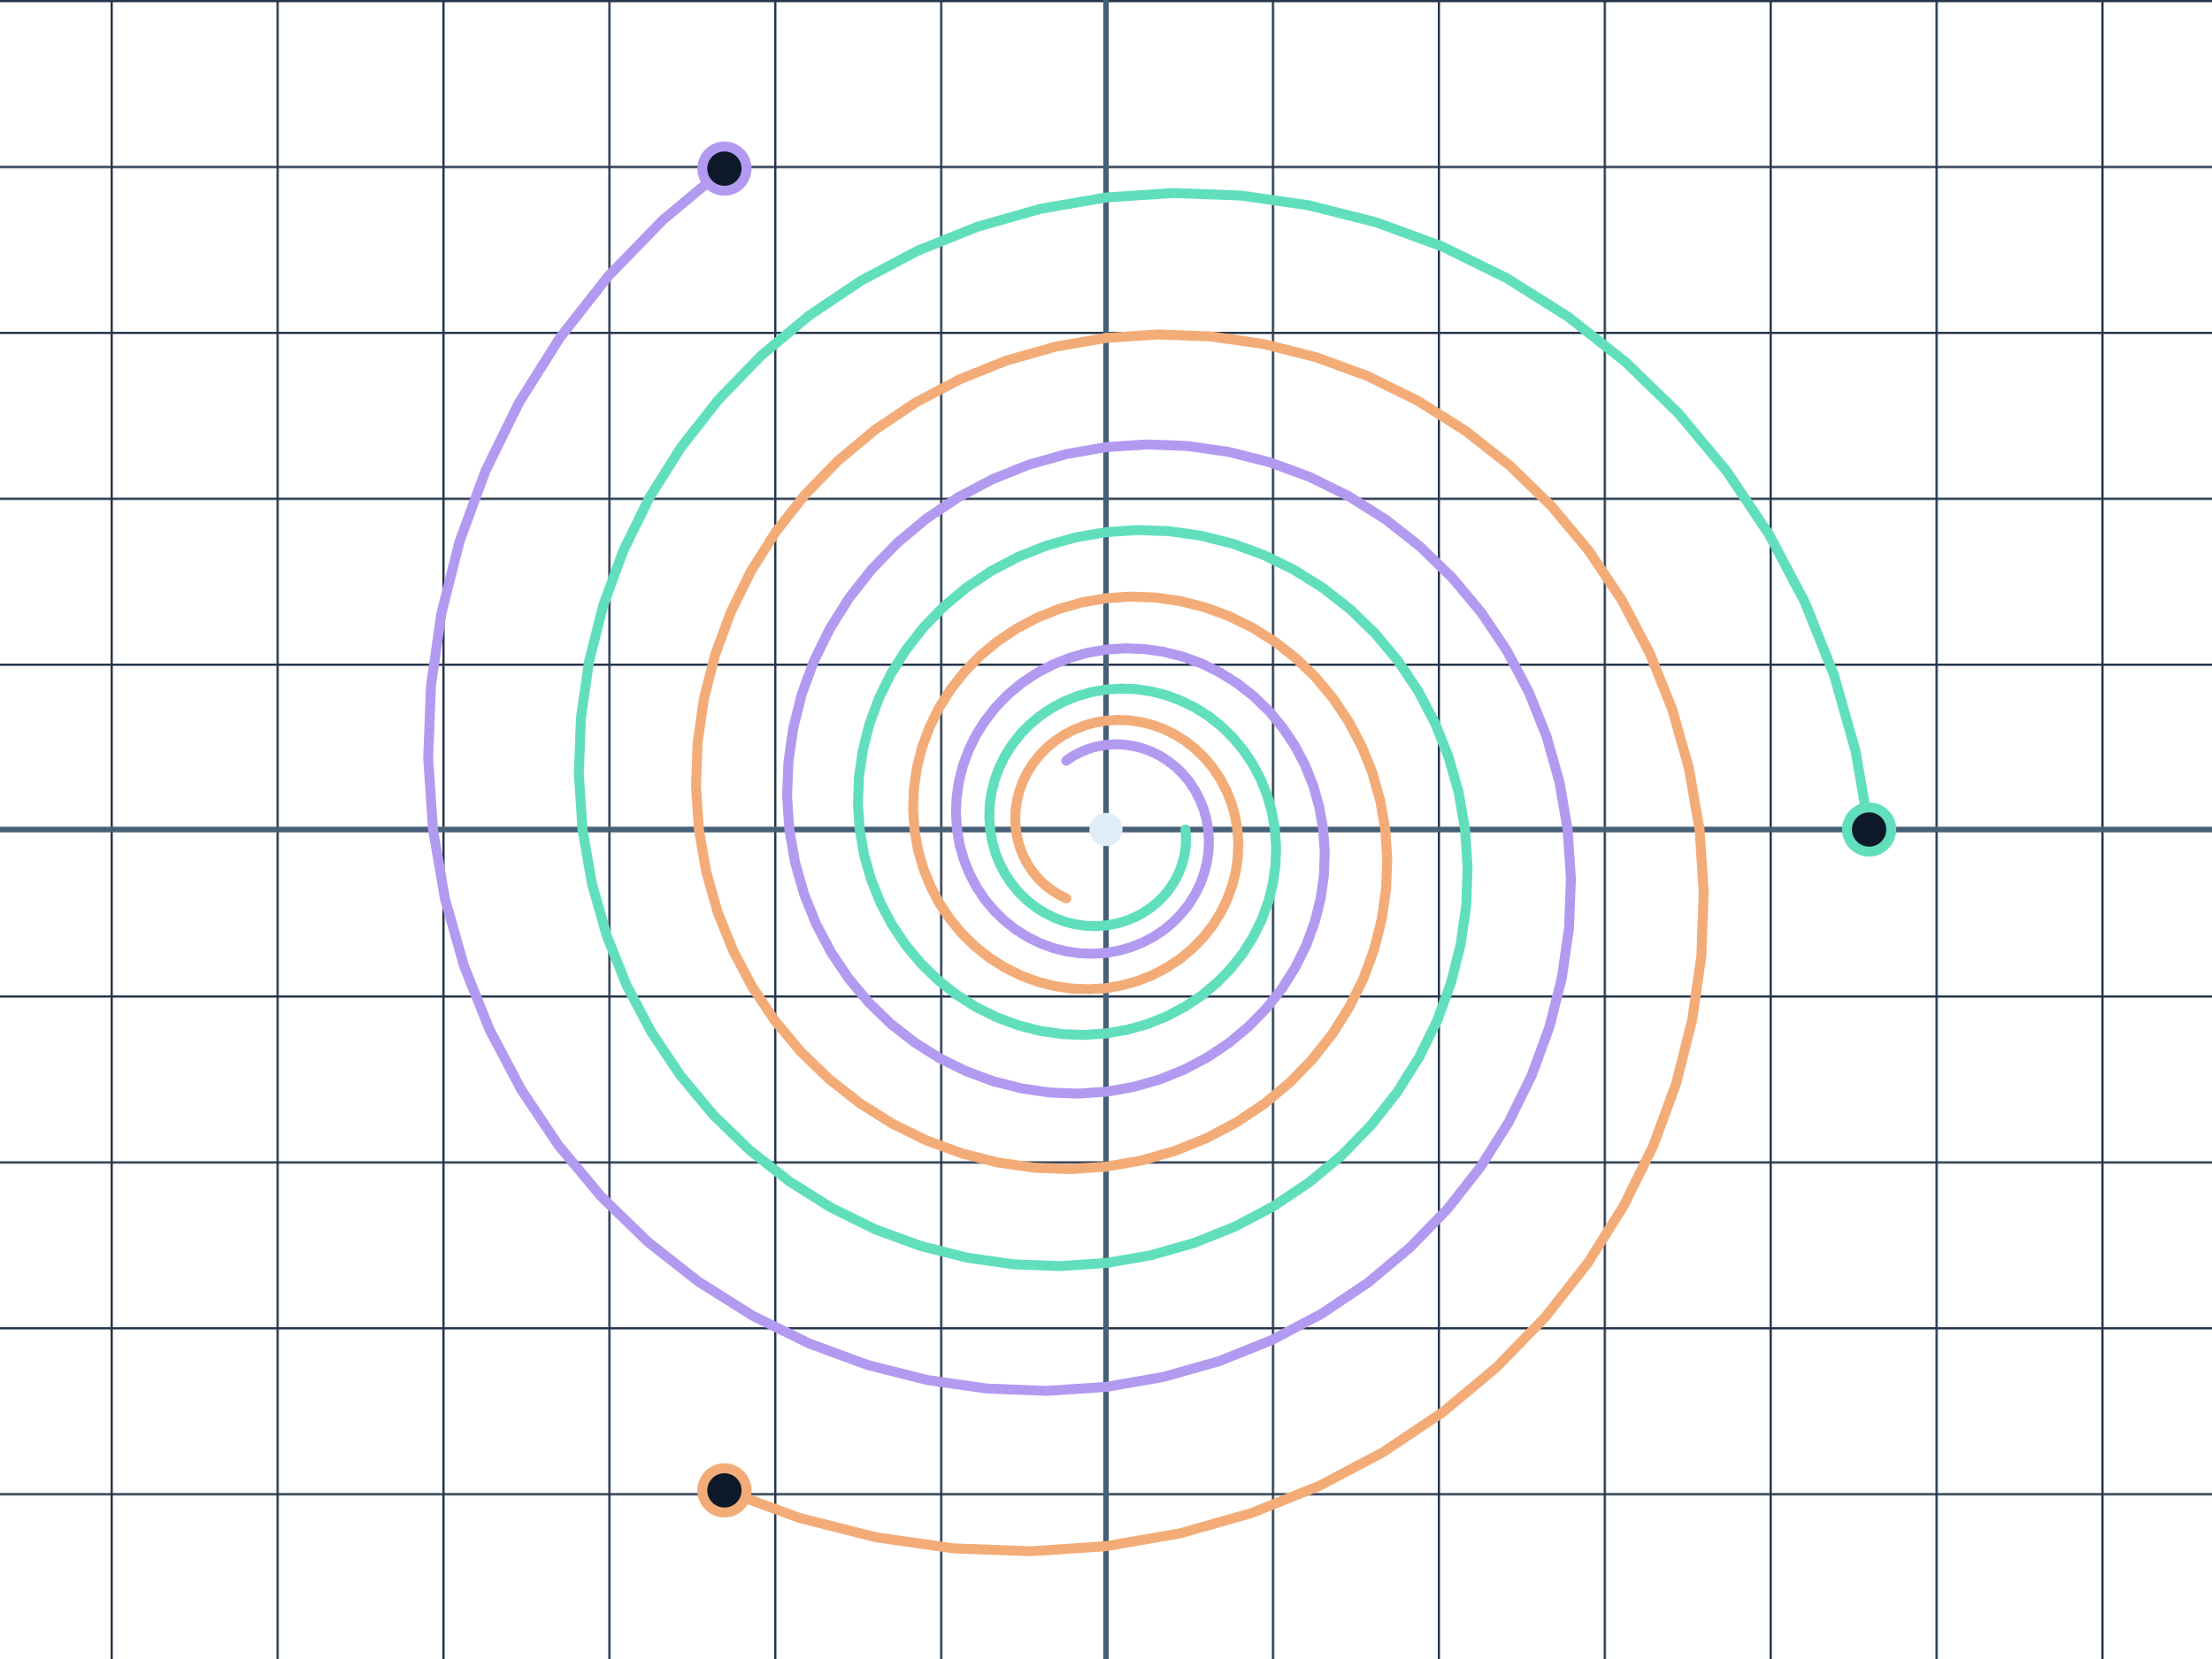
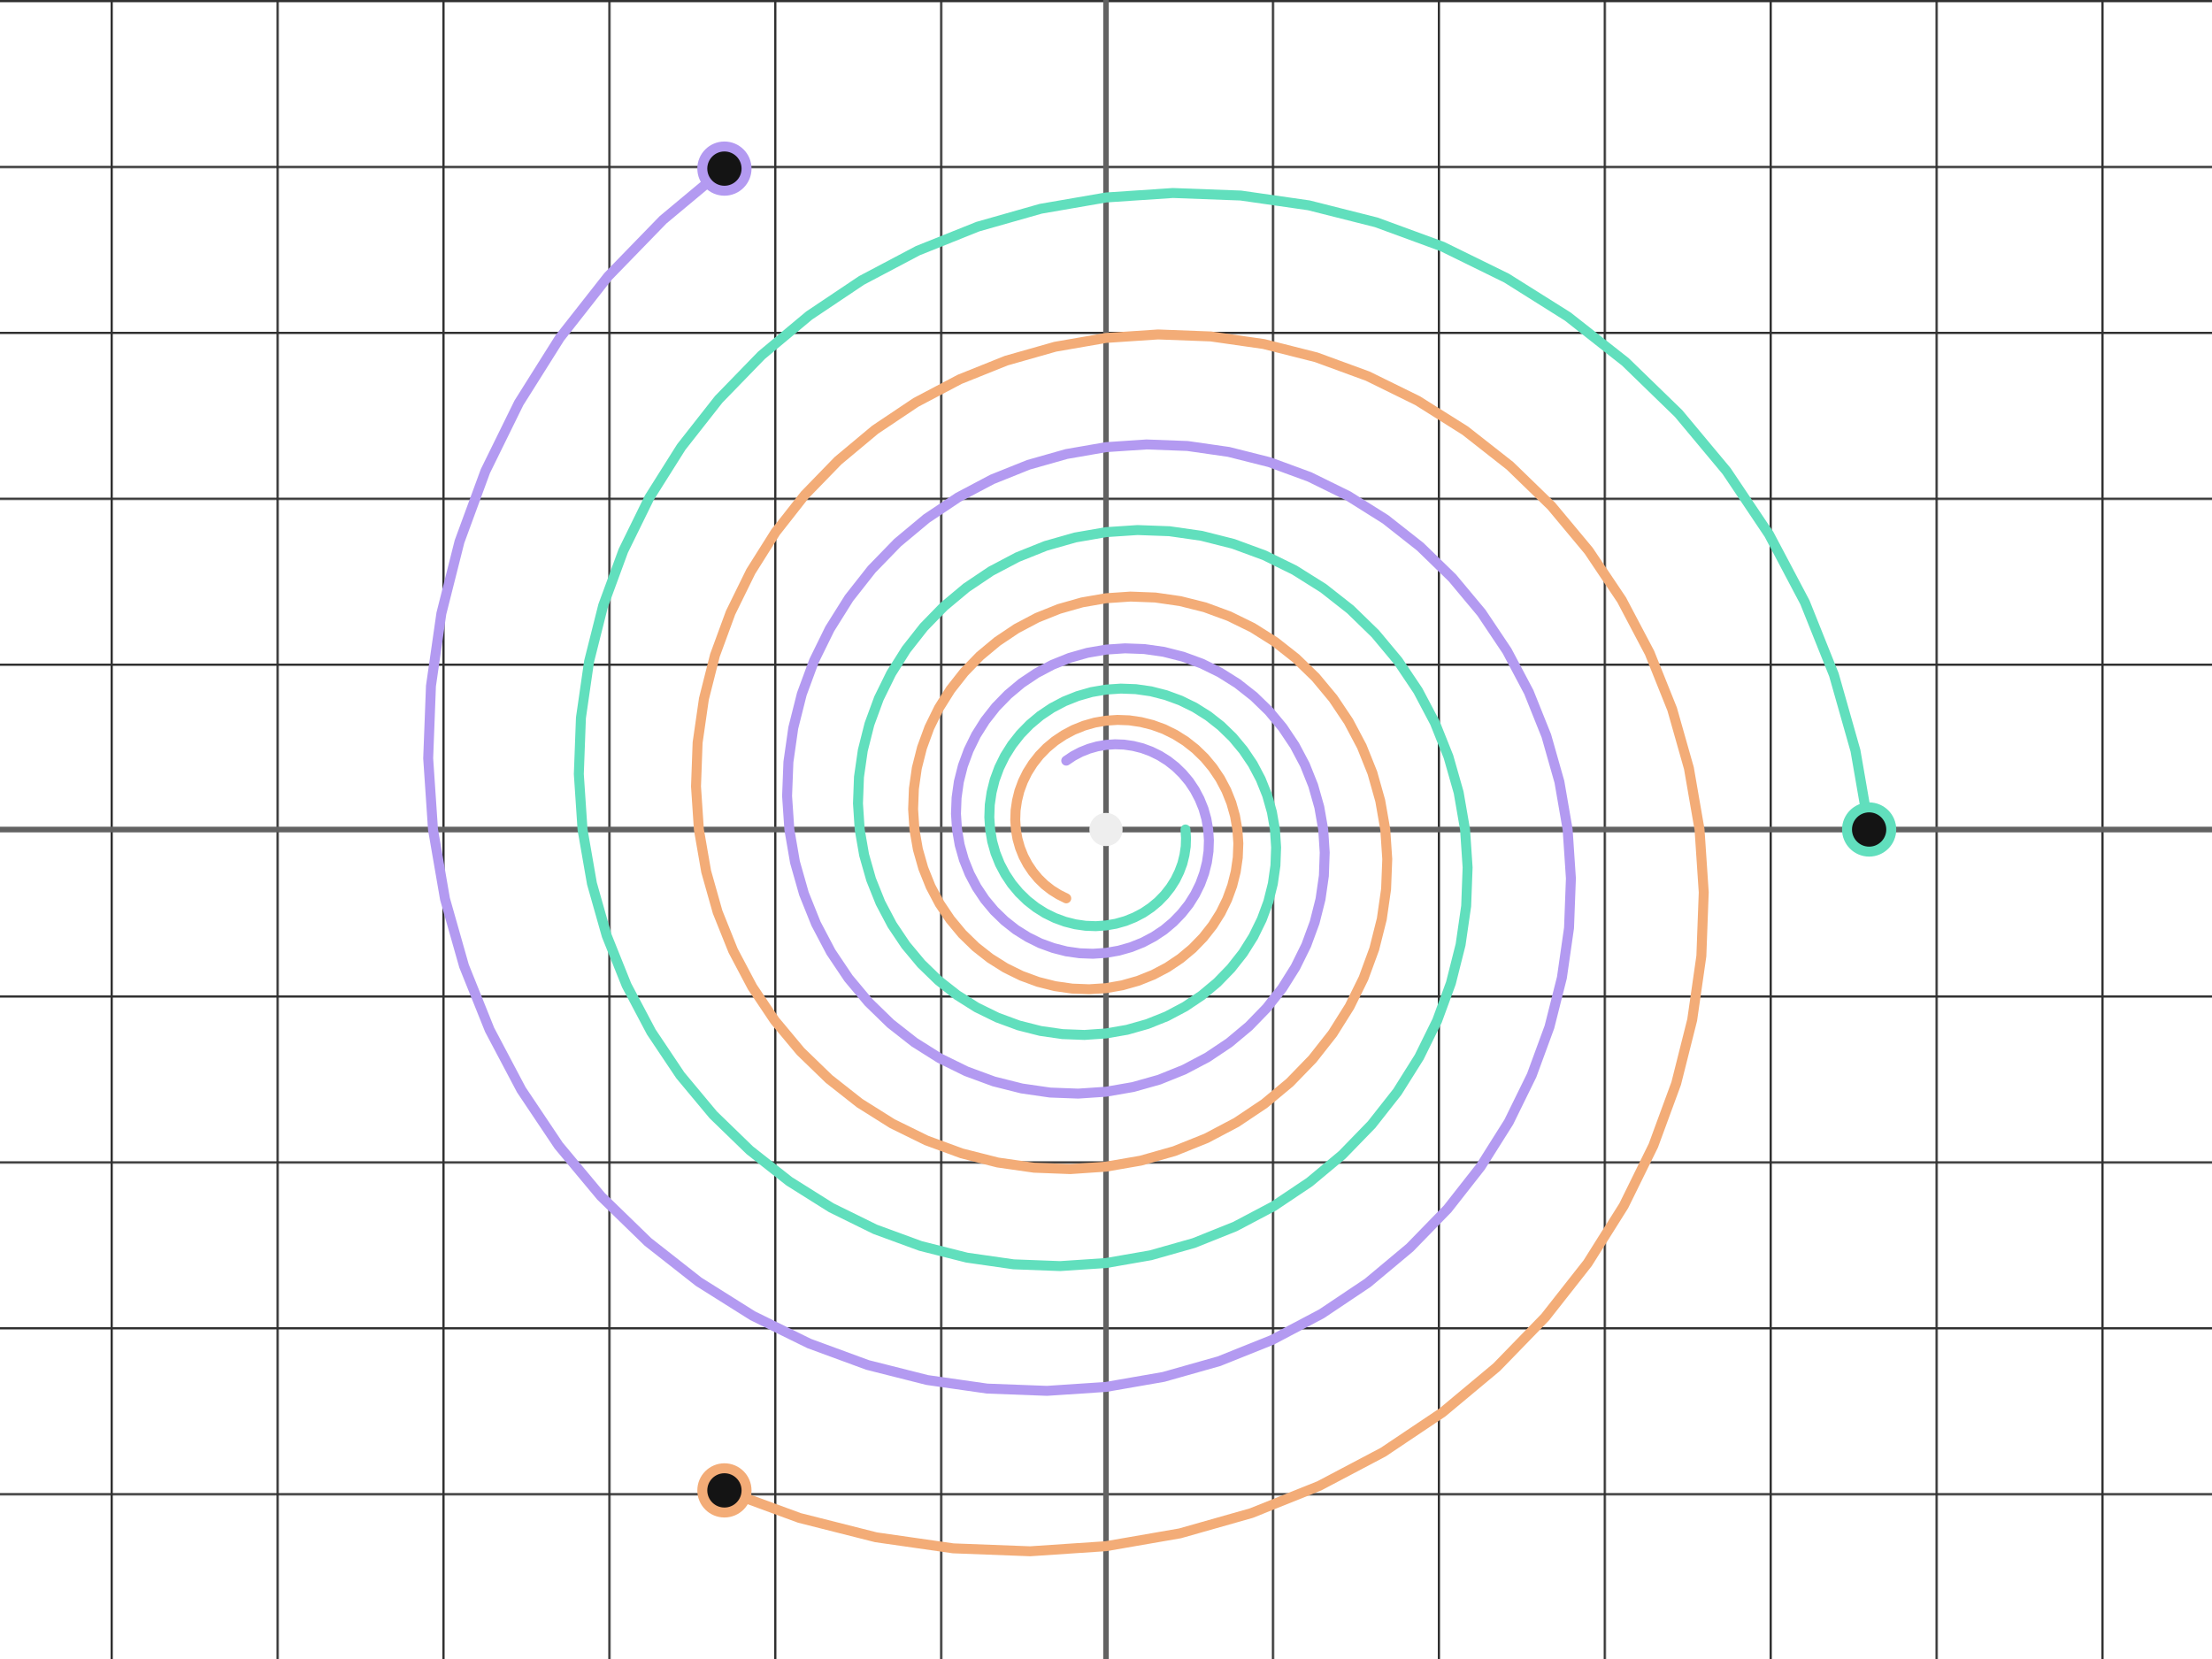
<svg xmlns="http://www.w3.org/2000/svg" viewBox="0 0 400 300" preserveAspectRatio="xMidYMid slice" focusable="false">
  <defs>
    <pattern id="phase-grid" width="30" height="30" patternUnits="userSpaceOnUse" x="20">
-       <path d="M30 0H0V30" fill="none" stroke="#25364b" stroke-width=".8" />
+       <path d="M30 0H0V30" fill="none" stroke="#303030" stroke-width=".8" />
    </pattern>
  </defs>
  <rect width="400" height="300" fill="url(#phase-grid)" />
-   <path d="M0 150H400M200 0V300" fill="none" stroke="#476077" stroke-width="1" />
+   <path d="M0 150H400M200 0V300" fill="none" stroke="#626262" stroke-width="1" />
  <g fill="none" stroke-width="1.8" stroke-linecap="round">
    <path d="M338.00,150.00 L335.53,135.76 L331.63,122.02 L326.39,108.93 L319.89,96.62 L312.23,85.20 L303.54,74.78 L293.92,65.44 L283.51,57.25 L272.44,50.29 L260.85,44.60 L248.88,40.21 L236.68,37.13 L224.37,35.36 L212.10,34.90 L200.00,35.71 L188.20,37.75 L176.83,40.98 L165.99,45.32 L155.79,50.71 L146.33,57.05 L137.70,64.25 L129.96,72.22 L123.19,80.84 L117.42,90.00 L112.71,99.60 L109.07,109.51 L106.52,119.63 L105.05,129.82 L104.67,139.98 L105.34,150.00 L107.04,159.77 L109.71,169.19 L113.31,178.17 L117.77,186.61 L123.02,194.45 L128.98,201.60 L135.58,208.00 L142.72,213.62 L150.31,218.39 L158.26,222.30 L166.47,225.31 L174.84,227.42 L183.29,228.63 L191.70,228.95 L200.00,228.40 L208.09,226.99 L215.89,224.78 L223.33,221.80 L230.32,218.11 L236.81,213.76 L242.73,208.82 L248.04,203.35 L252.69,197.44 L256.64,191.15 L259.88,184.57 L262.37,177.77 L264.12,170.83 L265.13,163.84 L265.39,156.87 L264.93,150.00 L263.77,143.30 L261.93,136.84 L259.47,130.68 L256.41,124.89 L252.80,119.51 L248.71,114.61 L244.19,110.21 L239.29,106.36 L234.08,103.09 L228.63,100.41 L223.00,98.34 L217.26,96.89 L211.46,96.06 L205.69,95.85 L200.00,96.23 L194.45,97.19 L189.10,98.71 L184.00,100.75 L179.20,103.28 L174.75,106.27 L170.69,109.66 L167.05,113.40 L163.86,117.46 L161.15,121.77 L158.93,126.29 L157.22,130.95 L156.02,135.71 L155.33,140.50 L155.15,145.29 L155.46,150.00 L156.26,154.60 L157.52,159.03 L159.21,163.25 L161.31,167.23 L163.78,170.91 L166.59,174.28 L169.69,177.29 L173.05,179.93 L176.62,182.18 L180.36,184.01 L184.22,185.43 L188.16,186.43 L192.14,187.00 L196.10,187.15 L200.00,186.88 L203.81,186.22 L207.48,185.18 L210.98,183.78 L214.27,182.04 L217.32,180.00 L220.11,177.67 L222.60,175.10 L224.79,172.32 L226.65,169.36 L228.17,166.26 L229.35,163.07 L230.17,159.80 L230.64,156.51 L230.76,153.23 L230.55,150.00 L230.00,146.85 L229.14,143.81 L227.98,140.91 L226.54,138.18 L224.84,135.66 L222.92,133.35 L220.79,131.28 L218.49,129.47 L216.04,127.93 L213.47,126.67 L210.82,125.70 L208.12,125.01 L205.39,124.62 L202.68,124.52 L200.00,124.70 L197.39,125.15 L194.87,125.87 L192.47,126.83 L190.21,128.02 L188.12,129.42 L186.21,131.02 L184.50,132.78 L183.00,134.69 L181.72,136.72 L180.68,138.84 L179.87,141.04 L179.31,143.28 L178.98,145.53 L178.90,147.78 L179.05,150.00 L179.42,152.16 L180.01,154.25 L180.81,156.24 L181.80,158.10 L182.96,159.84 L184.28,161.42 L185.74,162.84 L187.32,164.08 L189.00,165.14 L190.76,166.00 L192.58,166.67 L194.43,167.14 L196.30,167.41 L198.16,167.48 L200.00,167.35 L201.79,167.04 L203.52,166.55 L205.16,165.89 L206.71,165.08 L208.15,164.11 L209.46,163.02 L210.63,161.81 L211.66,160.50 L212.54,159.11 L213.25,157.65 L213.81,156.15 L214.19,154.61 L214.42,153.06 L214.47,151.52 L214.37,150.00" stroke="#61dfbd" />
-     <circle cx="338.00" cy="150.00" r="4" fill="#0d1828" stroke="#61dfbd" />
+     <circle cx="338.00" cy="150.00" r="4" fill="#141414" stroke="#61dfbd" />
    <path d="M131.00,30.49 L119.90,39.75 L109.95,49.99 L101.24,61.08 L93.83,72.86 L87.77,85.20 L83.09,97.95 L79.81,110.95 L77.93,124.05 L77.43,137.12 L78.30,150.00 L80.47,162.56 L83.91,174.68 L88.54,186.22 L94.27,197.07 L101.02,207.15 L108.69,216.34 L117.17,224.58 L126.35,231.79 L136.11,237.93 L146.33,242.95 L156.89,246.83 L167.66,249.55 L178.51,251.10 L189.33,251.51 L200.00,250.80 L210.40,248.99 L220.44,246.15 L230.00,242.32 L238.99,237.57 L247.33,231.98 L254.94,225.62 L261.77,218.60 L267.74,210.99 L272.83,202.91 L276.98,194.45 L280.19,185.70 L282.44,176.79 L283.73,167.80 L284.07,158.84 L283.48,150.00 L281.99,141.38 L279.63,133.07 L276.46,125.16 L272.52,117.71 L267.89,110.80 L262.63,104.50 L256.81,98.85 L250.52,93.90 L243.82,89.69 L236.81,86.24 L229.57,83.58 L222.19,81.72 L214.74,80.65 L207.32,80.37 L200.00,80.86 L192.86,82.10 L185.98,84.05 L179.43,86.68 L173.26,89.94 L167.54,93.77 L162.31,98.13 L157.63,102.95 L153.53,108.16 L150.05,113.71 L147.20,119.51 L144.99,125.51 L143.45,131.63 L142.57,137.79 L142.33,143.94 L142.74,150.00 L143.76,155.91 L145.38,161.61 L147.56,167.04 L150.25,172.15 L153.43,176.89 L157.04,181.21 L161.03,185.09 L165.35,188.48 L169.94,191.37 L174.75,193.73 L179.72,195.56 L184.78,196.83 L189.89,197.57 L194.98,197.76 L200.00,197.42 L204.90,196.57 L209.62,195.24 L214.11,193.43 L218.34,191.20 L222.27,188.57 L225.85,185.58 L229.06,182.27 L231.87,178.70 L234.26,174.89 L236.22,170.91 L237.73,166.80 L238.79,162.60 L239.40,158.37 L239.55,154.16 L239.28,150.00 L238.57,145.95 L237.46,142.04 L235.97,138.31 L234.12,134.81 L231.94,131.56 L229.47,128.59 L226.73,125.93 L223.77,123.60 L220.62,121.62 L217.32,120.00 L213.91,118.75 L210.44,117.87 L206.94,117.37 L203.44,117.24 L200.00,117.47 L196.64,118.05 L193.40,118.97 L190.32,120.21 L187.42,121.74 L184.73,123.54 L182.27,125.60 L180.07,127.86 L178.14,130.32 L176.50,132.92 L175.16,135.66 L174.12,138.48 L173.39,141.36 L172.98,144.26 L172.87,147.15 L173.06,150.00 L173.54,152.78 L174.30,155.46 L175.33,158.02 L176.60,160.42 L178.09,162.65 L179.79,164.69 L181.67,166.51 L183.70,168.11 L185.86,169.46 L188.12,170.58 L190.46,171.43 L192.84,172.04 L195.24,172.38 L197.64,172.47 L200.00,172.31 L202.30,171.91 L204.52,171.28 L206.64,170.43 L208.63,169.38 L210.48,168.15 L212.16,166.74 L213.67,165.18 L215.00,163.50 L216.12,161.71 L217.04,159.84 L217.75,157.90 L218.25,155.93 L218.54,153.94 L218.61,151.96 L218.48,150.00 L218.15,148.09 L217.63,146.25 L216.92,144.50 L216.05,142.85 L215.03,141.32 L213.86,139.93 L212.58,138.68 L211.18,137.58 L209.70,136.65 L208.15,135.89 L206.55,135.30 L204.91,134.89 L203.26,134.65 L201.62,134.59 L200.00,134.70 L198.42,134.97 L196.90,135.40 L195.45,135.98 L194.08,136.70 L192.81,137.55" stroke="#b39af1" />
-     <circle cx="131.00" cy="30.49" r="4" fill="#0d1828" stroke="#b39af1" />
+     <circle cx="131.00" cy="30.49" r="4" fill="#141414" stroke="#b39af1" />
    <path d="M131.00,269.51 L144.57,274.49 L158.41,277.99 L172.37,279.99 L186.28,280.52 L200.00,279.60 L213.38,277.28 L226.28,273.62 L238.57,268.69 L250.13,262.59 L260.85,255.40 L270.64,247.23 L279.41,238.20 L287.10,228.42 L293.63,218.03 L298.98,207.15 L303.11,195.91 L306.00,184.44 L307.66,172.88 L308.09,161.36 L307.33,150.00 L305.41,138.92 L302.38,128.24 L298.30,118.06 L293.25,108.48 L287.29,99.60 L280.53,91.49 L273.05,84.23 L264.95,77.87 L256.34,72.45 L247.33,68.02 L238.02,64.61 L228.52,62.21 L218.95,60.84 L209.41,60.48 L200.00,61.11 L190.82,62.70 L181.98,65.21 L173.55,68.59 L165.62,72.77 L158.26,77.70 L151.54,83.31 L145.53,89.50 L140.26,96.21 L135.77,103.34 L132.11,110.80 L129.28,118.51 L127.29,126.38 L126.15,134.30 L125.86,142.21 L126.38,150.00 L127.70,157.60 L129.77,164.93 L132.57,171.91 L136.04,178.48 L140.12,184.57 L144.76,190.13 L149.90,195.11 L155.45,199.48 L161.35,203.19 L167.54,206.23 L173.92,208.57 L180.43,210.22 L187.00,211.16 L193.55,211.41 L200.00,210.97 L206.29,209.88 L212.36,208.16 L218.14,205.84 L223.58,202.97 L228.63,199.59 L233.24,195.75 L237.36,191.50 L240.98,186.90 L244.05,182.01 L246.57,176.89 L248.51,171.60 L249.87,166.20 L250.65,160.77 L250.86,155.35 L250.50,150.00 L249.59,144.79 L248.17,139.76 L246.25,134.97 L243.87,130.47 L241.07,126.29 L237.89,122.47 L234.37,119.06 L230.56,116.06 L226.51,113.51 L222.27,111.43 L217.89,109.82 L213.42,108.70 L208.92,108.05 L204.43,107.88 L200.00,108.18 L195.68,108.93 L191.52,110.11 L187.55,111.70 L183.82,113.67 L180.36,115.99 L177.20,118.62 L174.37,121.54 L171.89,124.69 L169.78,128.05 L168.06,131.56 L166.73,135.19 L165.79,138.89 L165.26,142.62 L165.12,146.33 L165.36,150.00 L165.98,153.58 L166.96,157.02 L168.28,160.31 L169.91,163.40 L171.83,166.26 L174.01,168.88 L176.43,171.23 L179.04,173.28 L181.82,175.03 L184.73,176.46 L187.73,177.56 L190.79,178.33 L193.88,178.77 L196.96,178.89 L200.00,178.69 L202.96,178.17 L205.82,177.36 L208.54,176.27 L211.10,174.92 L213.47,173.33 L215.64,171.52 L217.58,169.52 L219.28,167.36 L220.73,165.06 L221.91,162.65 L222.82,160.16 L223.46,157.62 L223.83,155.07 L223.93,152.51 L223.76,150.00 L223.33,147.55 L222.66,145.18 L221.76,142.93 L220.64,140.81 L219.32,138.84 L217.83,137.05 L216.17,135.44 L214.38,134.03 L212.47,132.83 L210.48,131.85 L208.42,131.10 L206.31,130.57 L204.20,130.26 L202.08,130.18 L200.00,130.32 L197.97,130.67 L196.01,131.23 L194.14,131.98 L192.39,132.91 L190.76,134.00 L189.27,135.24 L187.94,136.61 L186.78,138.09 L185.78,139.67 L184.97,141.32 L184.34,143.03 L183.91,144.77 L183.65,146.53 L183.59,148.27 L183.70,150.00 L183.99,151.68 L184.45,153.30 L185.07,154.85 L185.84,156.30 L186.75,157.65 L187.77,158.88 L188.91,159.99 L190.14,160.95 L191.45,161.77 L192.81,162.45" stroke="#f3ac77" />
-     <circle cx="131.00" cy="269.51" r="4" fill="#0d1828" stroke="#f3ac77" />
+     <circle cx="131.00" cy="269.51" r="4" fill="#141414" stroke="#f3ac77" />
  </g>
-   <circle cx="200" cy="150" r="3" fill="#e1edf8" />
+   <circle cx="200" cy="150" r="3" fill="#eeeeee" />
</svg>
